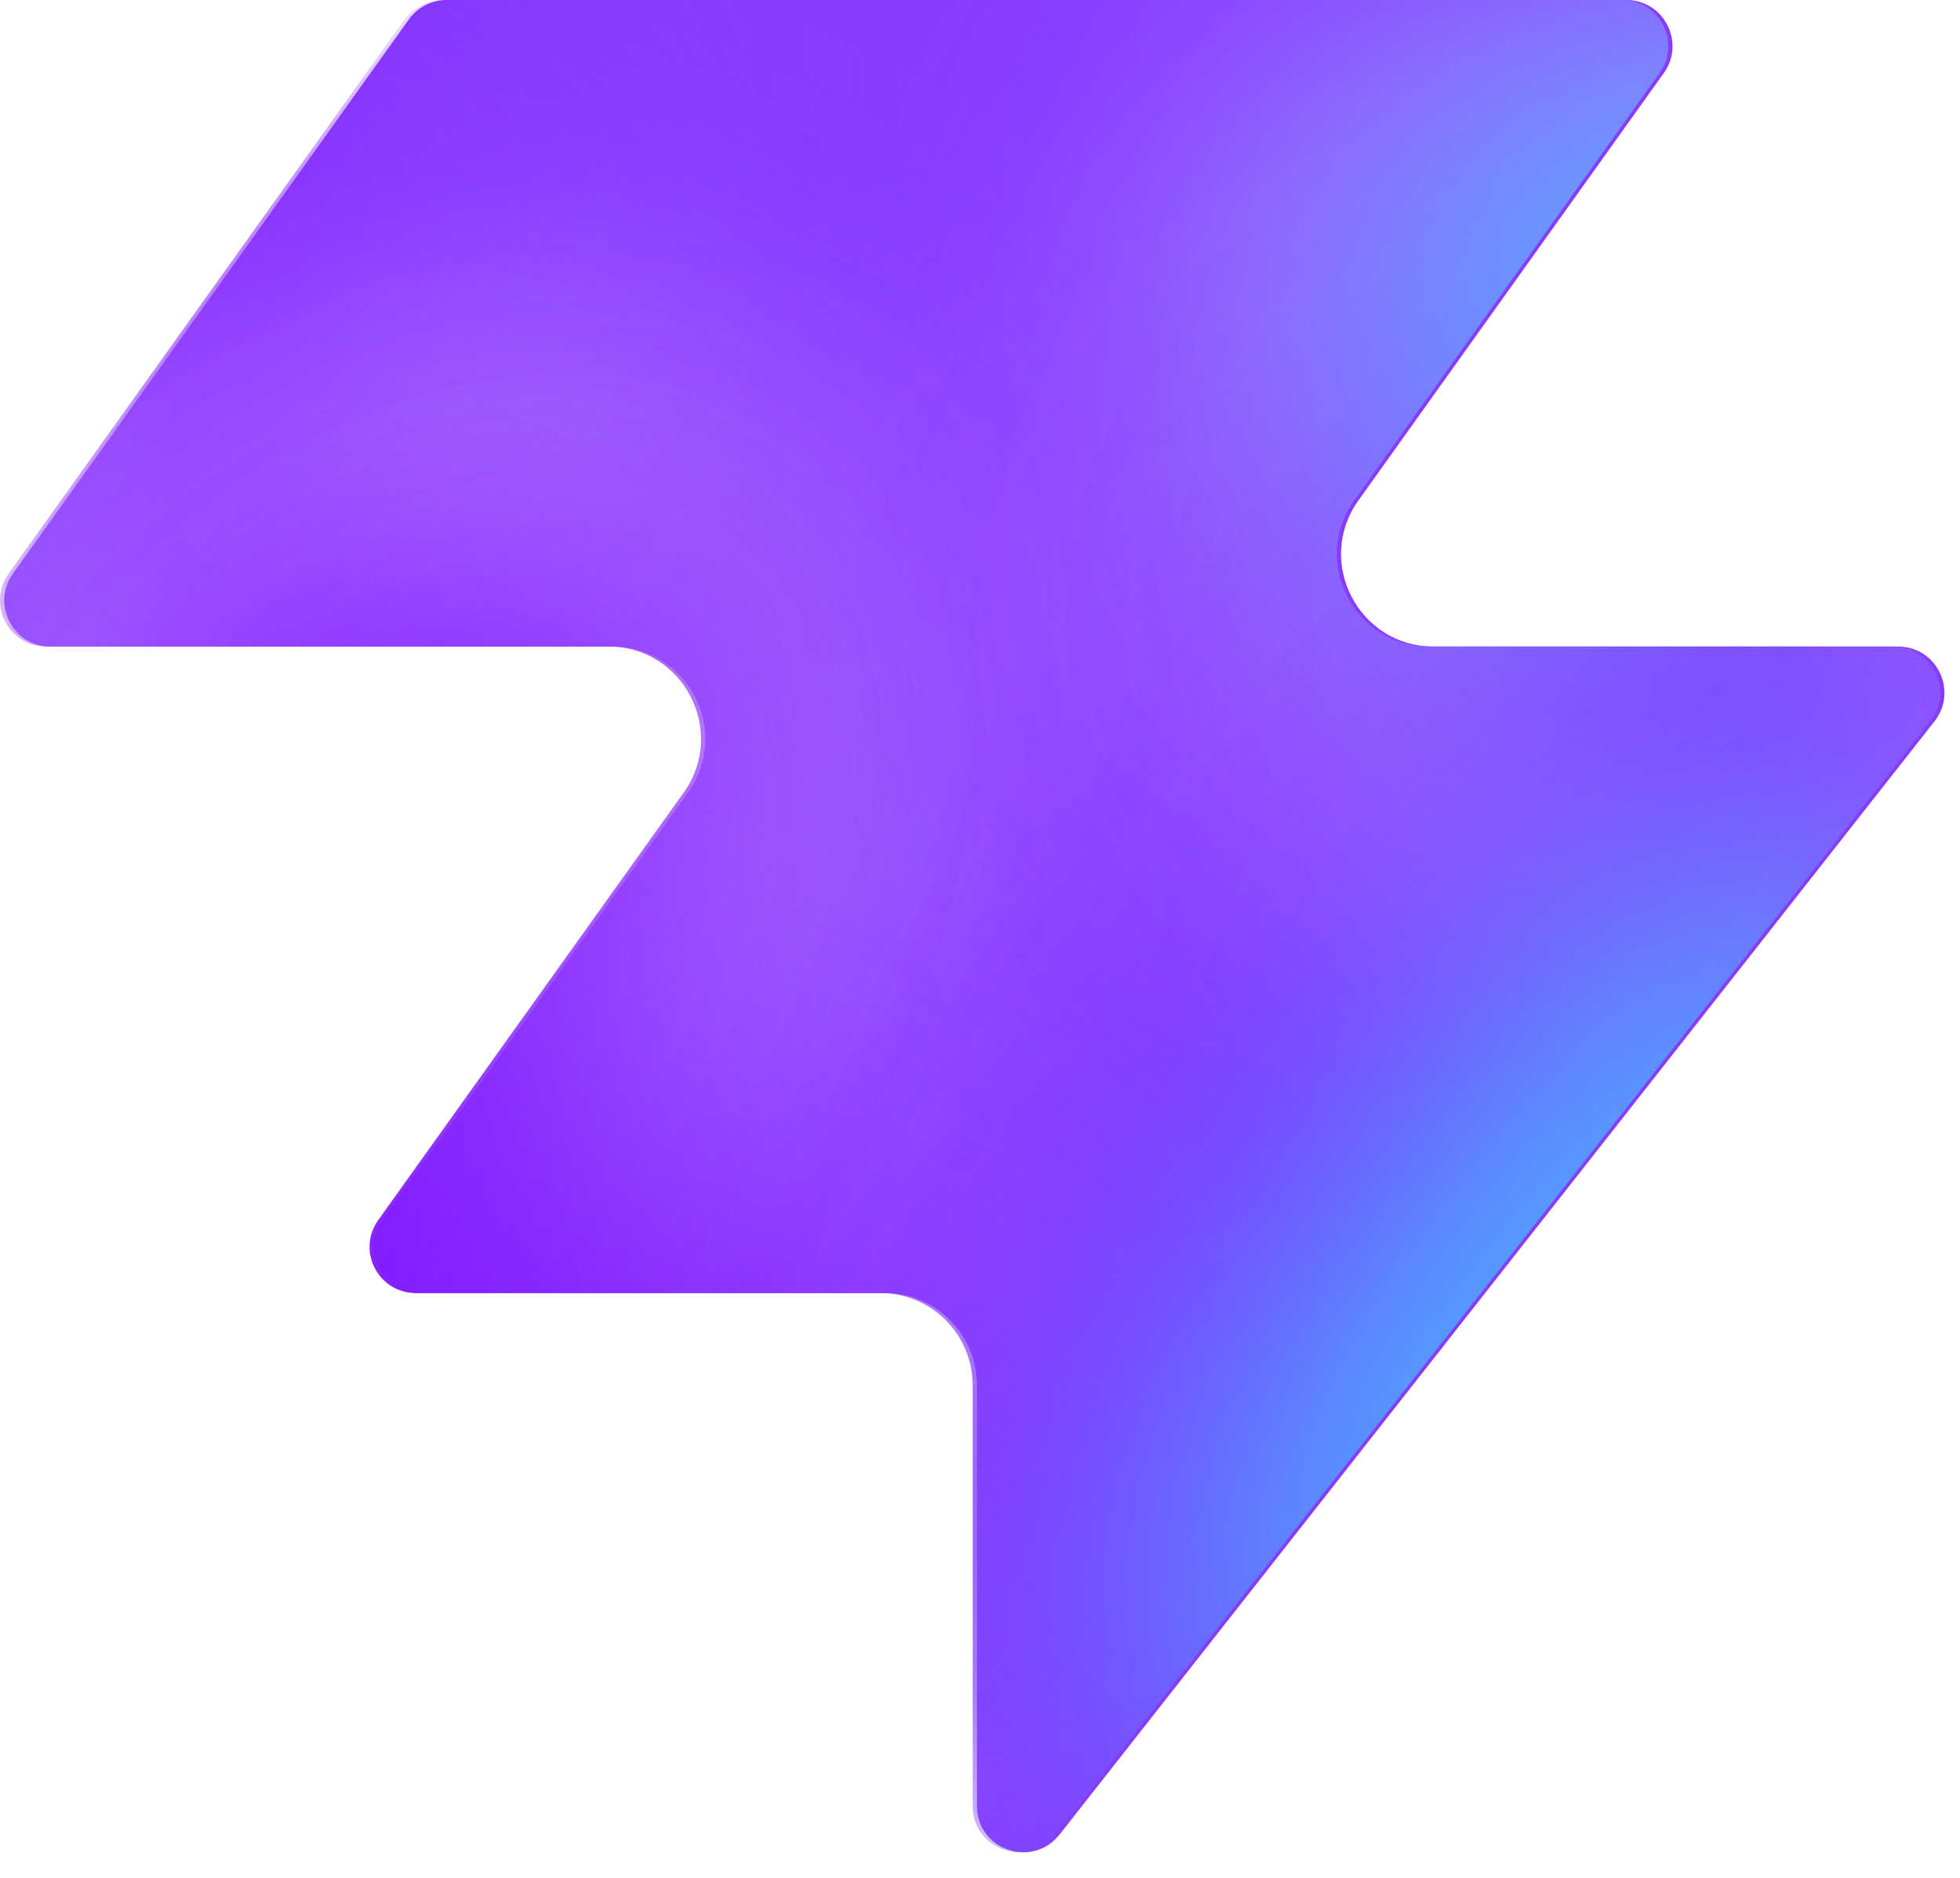
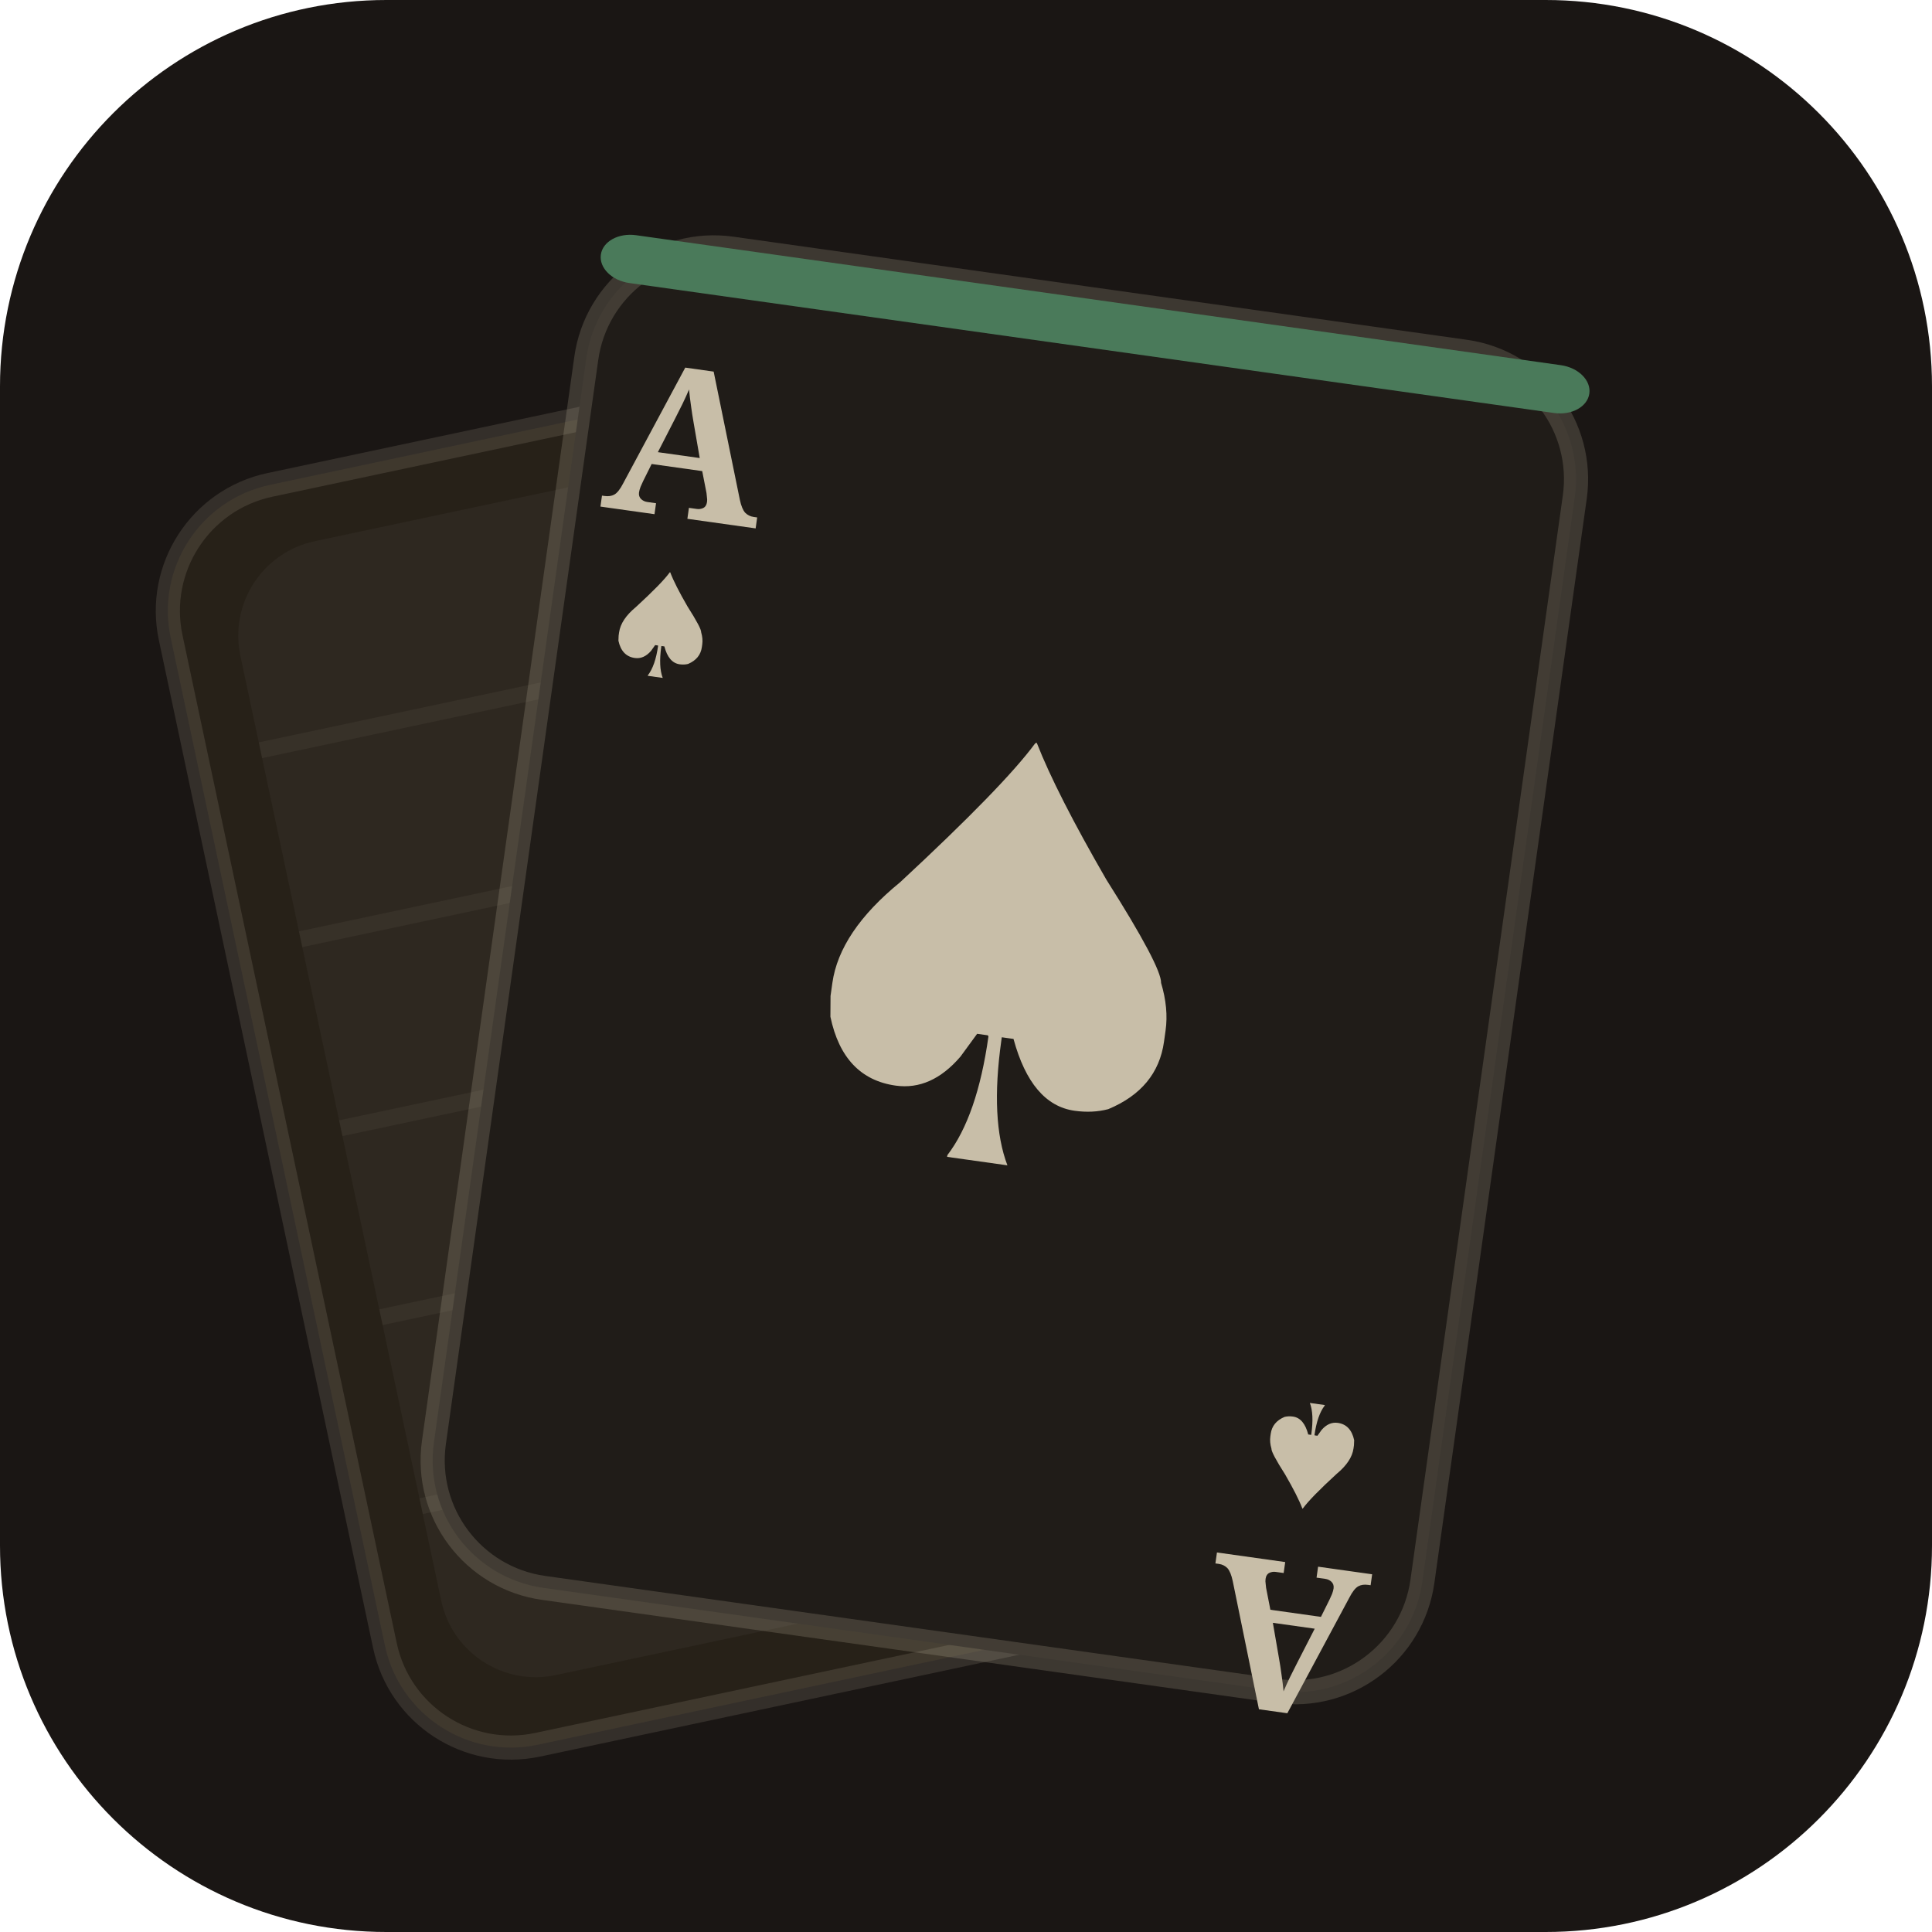
- <svg xmlns="http://www.w3.org/2000/svg" width="48" height="46" fill="none" viewBox="0 0 48 46">
-   <path fill="#863bff" d="M25.946 44.938c-.664.845-2.021.375-2.021-.698V33.937a2.26 2.26 0 0 0-2.262-2.262H10.287c-.92 0-1.456-1.04-.92-1.788l7.48-10.471c1.07-1.497 0-3.578-1.842-3.578H1.237c-.92 0-1.456-1.04-.92-1.788L10.013.474c.214-.297.556-.474.92-.474h28.894c.92 0 1.456 1.04.92 1.788l-7.48 10.471c-1.07 1.498 0 3.579 1.842 3.579h11.377c.943 0 1.473 1.088.89 1.83L25.947 44.94z" style="fill:#863bff;fill:color(display-p3 .525 .23 1);fill-opacity:1" />
-   <mask id="a" width="48" height="46" x="0" y="0" maskUnits="userSpaceOnUse" style="mask-type:alpha">
-     <path fill="#000" d="M25.842 44.938c-.664.844-2.021.375-2.021-.698V33.937a2.26 2.26 0 0 0-2.262-2.262H10.183c-.92 0-1.456-1.04-.92-1.788l7.48-10.471c1.07-1.498 0-3.579-1.842-3.579H1.133c-.92 0-1.456-1.04-.92-1.787L9.91.473c.214-.297.556-.474.92-.474h28.894c.92 0 1.456 1.04.92 1.788l-7.48 10.471c-1.07 1.498 0 3.578 1.842 3.578h11.377c.943 0 1.473 1.088.89 1.832L25.843 44.94z" style="fill:#000;fill-opacity:1" />
-   </mask>
-   <g mask="url(#a)">
-     <g filter="url(#b)">
-       <ellipse cx="5.508" cy="14.704" fill="#ede6ff" rx="5.508" ry="14.704" style="fill:#ede6ff;fill:color(display-p3 .927 .903 1);fill-opacity:1" transform="matrix(.00324 1 1 -.00324 -4.47 31.516)" />
+ <svg xmlns="http://www.w3.org/2000/svg" width="120" height="120" viewBox="0 0 120 120" fill="none">
+   <rect width="120" height="120" rx="24" fill="#1A1614" />
+   <g transform="rotate(-12, 60, 70)">
+     <rect x="18" y="22" width="60" height="80" rx="8" fill="#272118" stroke="rgba(200,190,168,0.15)" stroke-width="1.5" />
+     <rect x="22" y="26" width="52" height="72" rx="6" fill="#2E2820" />
+     <line x1="22" y1="38" x2="74" y2="38" stroke="rgba(200,190,168,0.06)" stroke-width="1" />
+     <line x1="22" y1="50" x2="74" y2="50" stroke="rgba(200,190,168,0.06)" stroke-width="1" />
+     <line x1="22" y1="62" x2="74" y2="62" stroke="rgba(200,190,168,0.06)" stroke-width="1" />
+     <line x1="22" y1="74" x2="74" y2="74" stroke="rgba(200,190,168,0.06)" stroke-width="1" />
+     <line x1="22" y1="86" x2="74" y2="86" stroke="rgba(200,190,168,0.06)" stroke-width="1" />
+   </g>
+   <g transform="rotate(8, 60, 70)">
+     <rect x="30" y="18" width="62" height="84" rx="8" fill="#201C18" stroke="rgba(200,190,168,0.2)" stroke-width="1.5" />
+     <text x="37" y="35" font-family="serif" font-size="13" font-weight="700" fill="#C8BEA8" text-anchor="middle">A</text>
+     <text x="37" y="45" font-family="serif" font-size="9" fill="#C8BEA8" text-anchor="middle">♠</text>
+     <text x="61" y="72" font-family="serif" font-size="36" fill="#C8BEA8" text-anchor="middle">♠</text>
+     <g transform="rotate(180, 84, 87)">
+       <text x="84" y="80" font-family="serif" font-size="13" font-weight="700" fill="#C8BEA8" text-anchor="middle">A</text>
+       <text x="84" y="90" font-family="serif" font-size="9" fill="#C8BEA8" text-anchor="middle">♠</text>
    </g>
-     <g filter="url(#c)">
-       <ellipse cx="10.399" cy="29.851" fill="#ede6ff" rx="10.399" ry="29.851" style="fill:#ede6ff;fill:color(display-p3 .927 .903 1);fill-opacity:1" transform="matrix(.00324 1 1 -.00324 -39.328 7.883)" />
-     </g>
-     <g filter="url(#d)">
-       <ellipse cx="5.508" cy="30.487" fill="#7e14ff" rx="5.508" ry="30.487" style="fill:#7e14ff;fill:color(display-p3 .492 .077 1);fill-opacity:1" transform="rotate(89.814 -25.913 -14.639)scale(1 -1)" />
-     </g>
-     <g filter="url(#e)">
-       <ellipse cx="5.508" cy="30.599" fill="#7e14ff" rx="5.508" ry="30.599" style="fill:#7e14ff;fill:color(display-p3 .492 .077 1);fill-opacity:1" transform="rotate(89.814 -32.644 -3.334)scale(1 -1)" />
-     </g>
-     <g filter="url(#f)">
-       <ellipse cx="5.508" cy="30.599" fill="#7e14ff" rx="5.508" ry="30.599" style="fill:#7e14ff;fill:color(display-p3 .492 .077 1);fill-opacity:1" transform="matrix(.00324 1 1 -.00324 -34.34 30.47)" />
-     </g>
-     <g filter="url(#g)">
-       <ellipse cx="14.072" cy="22.078" fill="#ede6ff" rx="14.072" ry="22.078" style="fill:#ede6ff;fill:color(display-p3 .927 .903 1);fill-opacity:1" transform="rotate(93.35 24.506 48.493)scale(-1 1)" />
-     </g>
-     <g filter="url(#h)">
-       <ellipse cx="3.47" cy="21.501" fill="#7e14ff" rx="3.47" ry="21.501" style="fill:#7e14ff;fill:color(display-p3 .492 .077 1);fill-opacity:1" transform="rotate(89.009 28.708 47.59)scale(-1 1)" />
-     </g>
-     <g filter="url(#i)">
-       <ellipse cx="3.47" cy="21.501" fill="#7e14ff" rx="3.47" ry="21.501" style="fill:#7e14ff;fill:color(display-p3 .492 .077 1);fill-opacity:1" transform="rotate(89.009 28.708 47.59)scale(-1 1)" />
-     </g>
-     <g filter="url(#j)">
-       <ellipse cx=".387" cy="8.972" fill="#7e14ff" rx="4.407" ry="29.108" style="fill:#7e14ff;fill:color(display-p3 .492 .077 1);fill-opacity:1" transform="rotate(39.51 .387 8.972)" />
-     </g>
-     <g filter="url(#k)">
-       <ellipse cx="47.523" cy="-6.092" fill="#7e14ff" rx="4.407" ry="29.108" style="fill:#7e14ff;fill:color(display-p3 .492 .077 1);fill-opacity:1" transform="rotate(37.892 47.523 -6.092)" />
-     </g>
-     <g filter="url(#l)">
-       <ellipse cx="41.412" cy="6.333" fill="#47bfff" rx="5.971" ry="9.665" style="fill:#47bfff;fill:color(display-p3 .28 .748 1);fill-opacity:1" transform="rotate(37.892 41.412 6.333)" />
-     </g>
-     <g filter="url(#m)">
-       <ellipse cx="-1.879" cy="38.332" fill="#7e14ff" rx="4.407" ry="29.108" style="fill:#7e14ff;fill:color(display-p3 .492 .077 1);fill-opacity:1" transform="rotate(37.892 -1.88 38.332)" />
-     </g>
-     <g filter="url(#n)">
-       <ellipse cx="-1.879" cy="38.332" fill="#7e14ff" rx="4.407" ry="29.108" style="fill:#7e14ff;fill:color(display-p3 .492 .077 1);fill-opacity:1" transform="rotate(37.892 -1.88 38.332)" />
-     </g>
-     <g filter="url(#o)">
-       <ellipse cx="35.651" cy="29.907" fill="#7e14ff" rx="4.407" ry="29.108" style="fill:#7e14ff;fill:color(display-p3 .492 .077 1);fill-opacity:1" transform="rotate(37.892 35.651 29.907)" />
-     </g>
-     <g filter="url(#p)">
-       <ellipse cx="38.418" cy="32.4" fill="#47bfff" rx="5.971" ry="15.297" style="fill:#47bfff;fill:color(display-p3 .28 .748 1);fill-opacity:1" transform="rotate(37.892 38.418 32.4)" />
-     </g>
+     <rect x="30" y="18" width="62" height="3" rx="2" fill="#4A7A5A" />
  </g>
-   <defs>
-     <filter id="b" width="60.045" height="41.654" x="-19.77" y="16.149" color-interpolation-filters="sRGB" filterUnits="userSpaceOnUse">
-       <feFlood flood-opacity="0" result="BackgroundImageFix" />
-       <feBlend in="SourceGraphic" in2="BackgroundImageFix" result="shape" />
-       <feGaussianBlur result="effect1_foregroundBlur_2002_17158" stdDeviation="7.659" />
-     </filter>
-     <filter id="c" width="90.34" height="51.437" x="-54.613" y="-7.533" color-interpolation-filters="sRGB" filterUnits="userSpaceOnUse">
-       <feFlood flood-opacity="0" result="BackgroundImageFix" />
-       <feBlend in="SourceGraphic" in2="BackgroundImageFix" result="shape" />
-       <feGaussianBlur result="effect1_foregroundBlur_2002_17158" stdDeviation="7.659" />
-     </filter>
-     <filter id="d" width="79.355" height="29.4" x="-49.64" y="2.03" color-interpolation-filters="sRGB" filterUnits="userSpaceOnUse">
-       <feFlood flood-opacity="0" result="BackgroundImageFix" />
-       <feBlend in="SourceGraphic" in2="BackgroundImageFix" result="shape" />
-       <feGaussianBlur result="effect1_foregroundBlur_2002_17158" stdDeviation="4.596" />
-     </filter>
-     <filter id="e" width="79.579" height="29.4" x="-45.045" y="20.029" color-interpolation-filters="sRGB" filterUnits="userSpaceOnUse">
-       <feFlood flood-opacity="0" result="BackgroundImageFix" />
-       <feBlend in="SourceGraphic" in2="BackgroundImageFix" result="shape" />
-       <feGaussianBlur result="effect1_foregroundBlur_2002_17158" stdDeviation="4.596" />
-     </filter>
-     <filter id="f" width="79.579" height="29.4" x="-43.513" y="21.178" color-interpolation-filters="sRGB" filterUnits="userSpaceOnUse">
-       <feFlood flood-opacity="0" result="BackgroundImageFix" />
-       <feBlend in="SourceGraphic" in2="BackgroundImageFix" result="shape" />
-       <feGaussianBlur result="effect1_foregroundBlur_2002_17158" stdDeviation="4.596" />
-     </filter>
-     <filter id="g" width="74.749" height="58.852" x="15.756" y="-17.901" color-interpolation-filters="sRGB" filterUnits="userSpaceOnUse">
-       <feFlood flood-opacity="0" result="BackgroundImageFix" />
-       <feBlend in="SourceGraphic" in2="BackgroundImageFix" result="shape" />
-       <feGaussianBlur result="effect1_foregroundBlur_2002_17158" stdDeviation="7.659" />
-     </filter>
-     <filter id="h" width="61.377" height="25.362" x="23.548" y="2.284" color-interpolation-filters="sRGB" filterUnits="userSpaceOnUse">
-       <feFlood flood-opacity="0" result="BackgroundImageFix" />
-       <feBlend in="SourceGraphic" in2="BackgroundImageFix" result="shape" />
-       <feGaussianBlur result="effect1_foregroundBlur_2002_17158" stdDeviation="4.596" />
-     </filter>
-     <filter id="i" width="61.377" height="25.362" x="23.548" y="2.284" color-interpolation-filters="sRGB" filterUnits="userSpaceOnUse">
-       <feFlood flood-opacity="0" result="BackgroundImageFix" />
-       <feBlend in="SourceGraphic" in2="BackgroundImageFix" result="shape" />
-       <feGaussianBlur result="effect1_foregroundBlur_2002_17158" stdDeviation="4.596" />
-     </filter>
-     <filter id="j" width="56.045" height="63.649" x="-27.636" y="-22.853" color-interpolation-filters="sRGB" filterUnits="userSpaceOnUse">
-       <feFlood flood-opacity="0" result="BackgroundImageFix" />
-       <feBlend in="SourceGraphic" in2="BackgroundImageFix" result="shape" />
-       <feGaussianBlur result="effect1_foregroundBlur_2002_17158" stdDeviation="4.596" />
-     </filter>
-     <filter id="k" width="54.814" height="64.646" x="20.116" y="-38.415" color-interpolation-filters="sRGB" filterUnits="userSpaceOnUse">
-       <feFlood flood-opacity="0" result="BackgroundImageFix" />
-       <feBlend in="SourceGraphic" in2="BackgroundImageFix" result="shape" />
-       <feGaussianBlur result="effect1_foregroundBlur_2002_17158" stdDeviation="4.596" />
-     </filter>
-     <filter id="l" width="33.541" height="35.313" x="24.641" y="-11.323" color-interpolation-filters="sRGB" filterUnits="userSpaceOnUse">
-       <feFlood flood-opacity="0" result="BackgroundImageFix" />
-       <feBlend in="SourceGraphic" in2="BackgroundImageFix" result="shape" />
-       <feGaussianBlur result="effect1_foregroundBlur_2002_17158" stdDeviation="4.596" />
-     </filter>
-     <filter id="m" width="54.814" height="64.646" x="-29.286" y="6.009" color-interpolation-filters="sRGB" filterUnits="userSpaceOnUse">
-       <feFlood flood-opacity="0" result="BackgroundImageFix" />
-       <feBlend in="SourceGraphic" in2="BackgroundImageFix" result="shape" />
-       <feGaussianBlur result="effect1_foregroundBlur_2002_17158" stdDeviation="4.596" />
-     </filter>
-     <filter id="n" width="54.814" height="64.646" x="-29.286" y="6.009" color-interpolation-filters="sRGB" filterUnits="userSpaceOnUse">
-       <feFlood flood-opacity="0" result="BackgroundImageFix" />
-       <feBlend in="SourceGraphic" in2="BackgroundImageFix" result="shape" />
-       <feGaussianBlur result="effect1_foregroundBlur_2002_17158" stdDeviation="4.596" />
-     </filter>
-     <filter id="o" width="54.814" height="64.646" x="8.244" y="-2.416" color-interpolation-filters="sRGB" filterUnits="userSpaceOnUse">
-       <feFlood flood-opacity="0" result="BackgroundImageFix" />
-       <feBlend in="SourceGraphic" in2="BackgroundImageFix" result="shape" />
-       <feGaussianBlur result="effect1_foregroundBlur_2002_17158" stdDeviation="4.596" />
-     </filter>
-     <filter id="p" width="39.409" height="43.623" x="18.713" y="10.588" color-interpolation-filters="sRGB" filterUnits="userSpaceOnUse">
-       <feFlood flood-opacity="0" result="BackgroundImageFix" />
-       <feBlend in="SourceGraphic" in2="BackgroundImageFix" result="shape" />
-       <feGaussianBlur result="effect1_foregroundBlur_2002_17158" stdDeviation="4.596" />
-     </filter>
-   </defs>
</svg>
